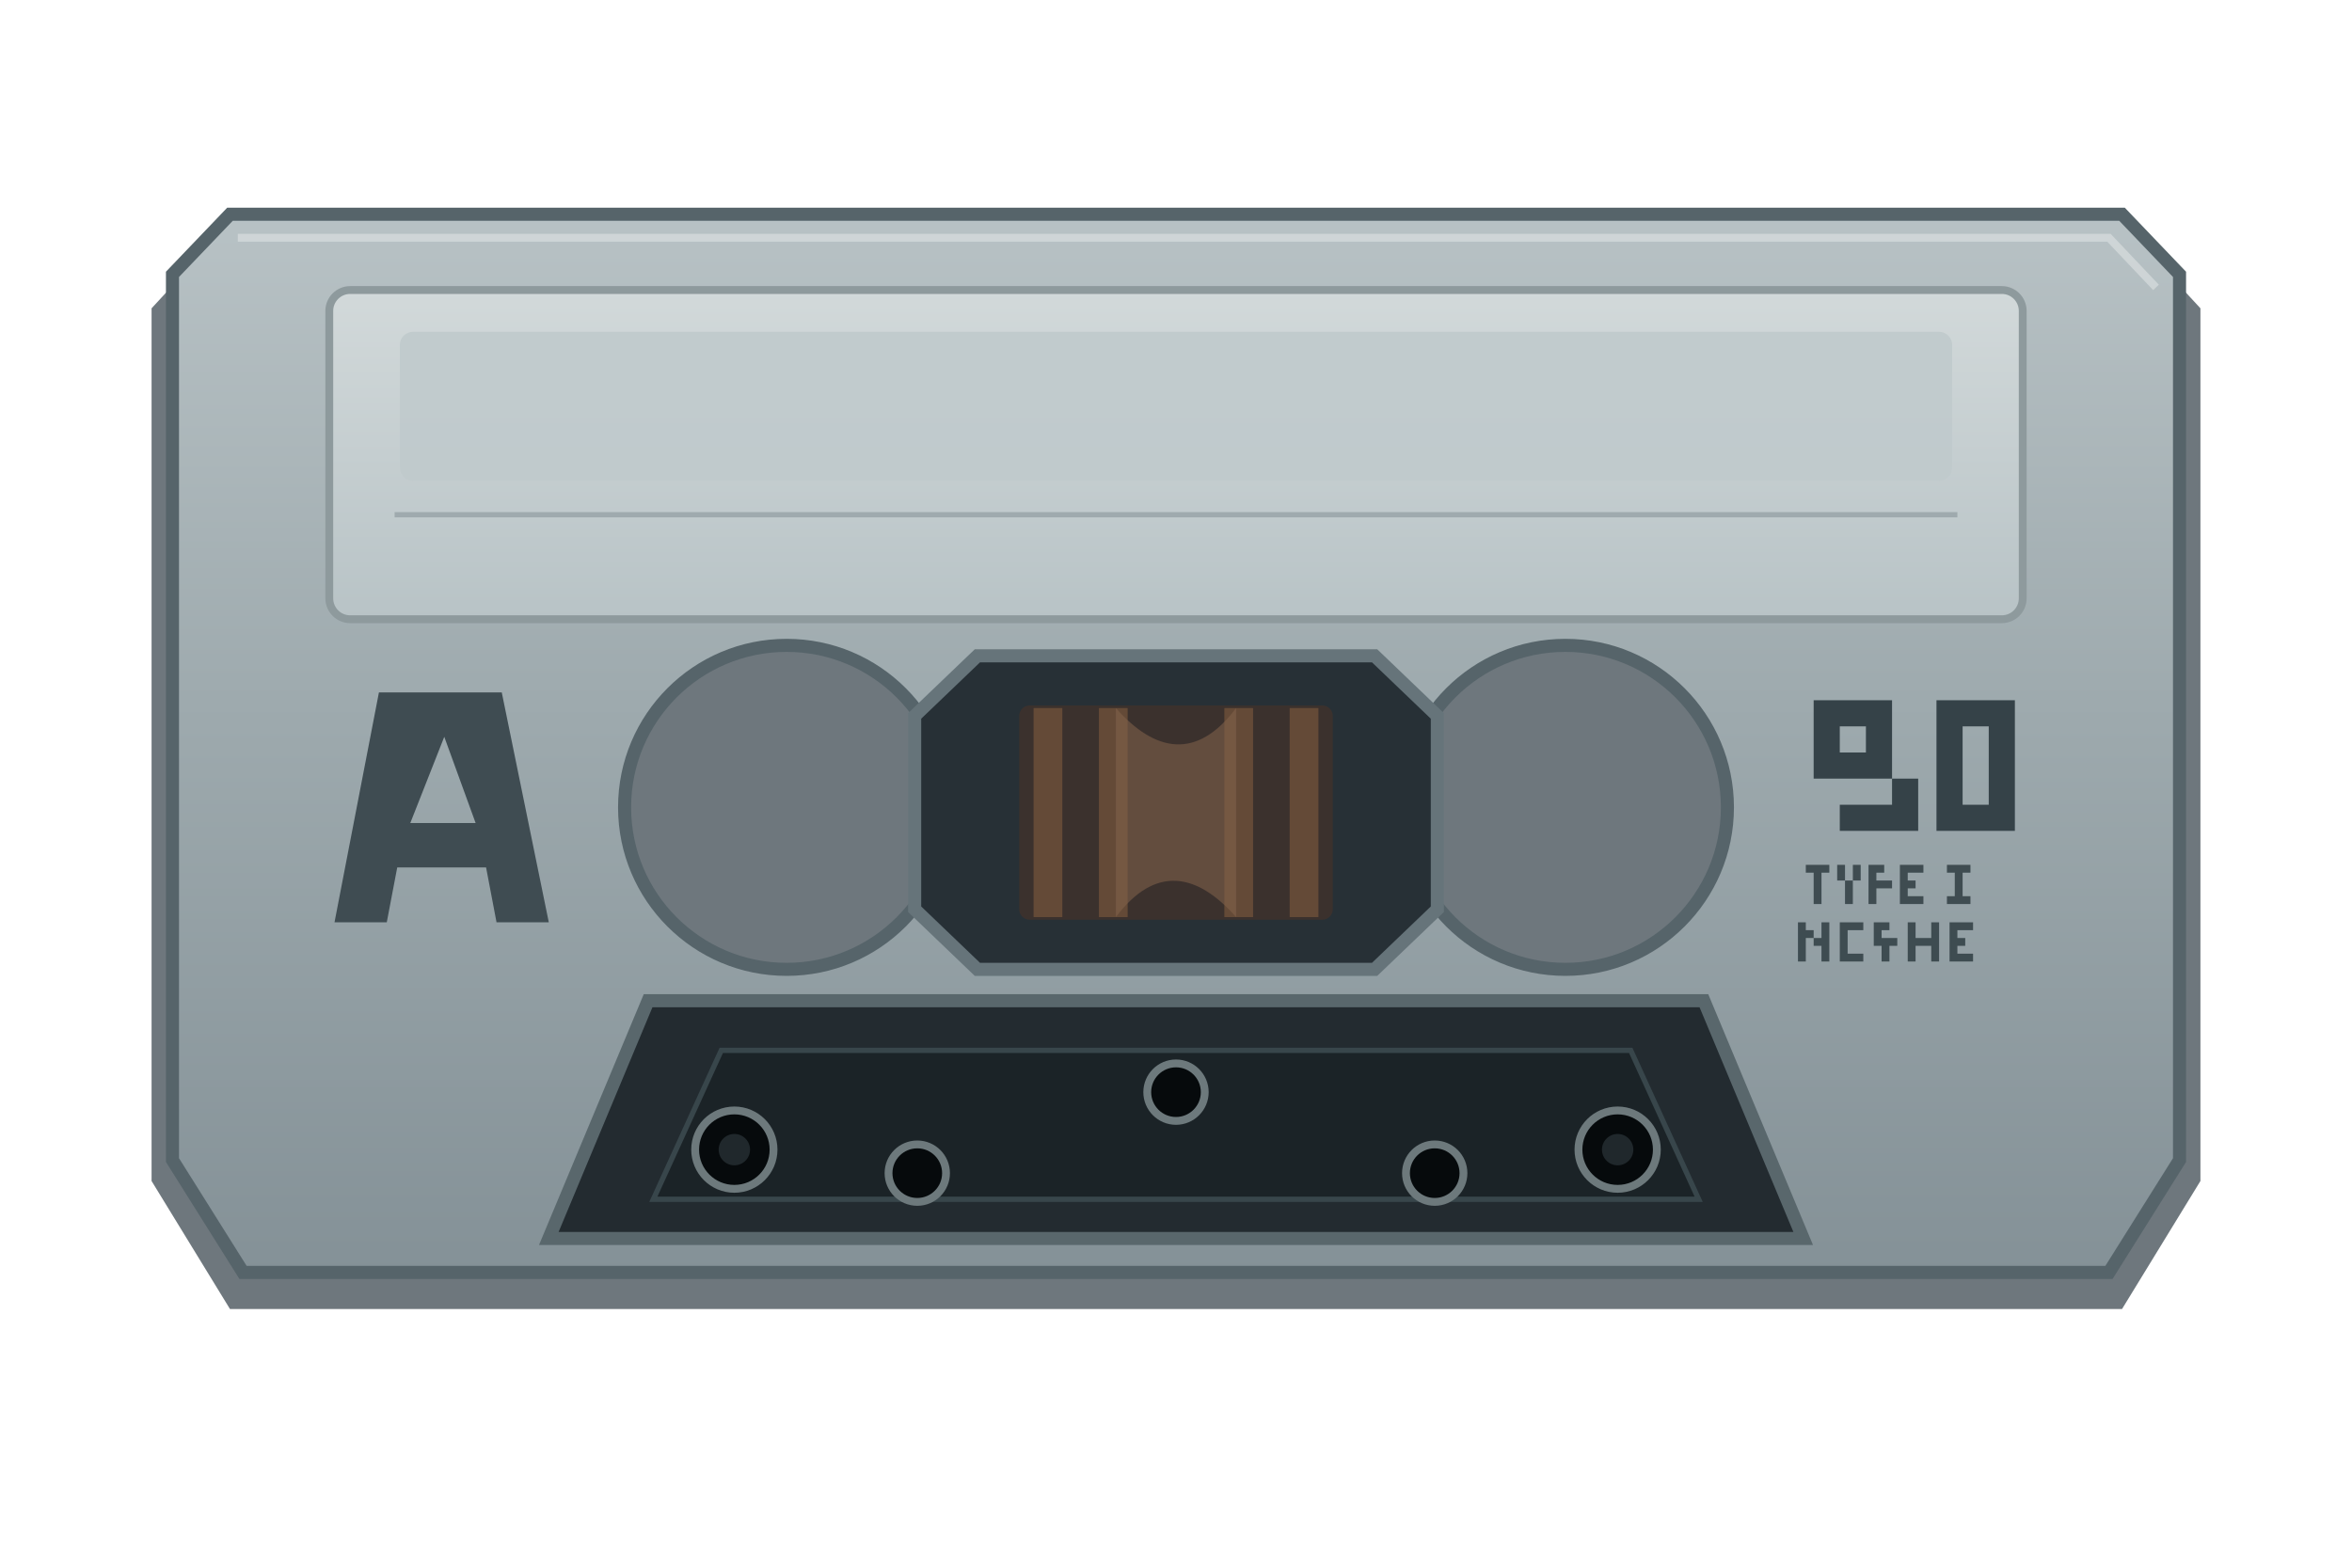
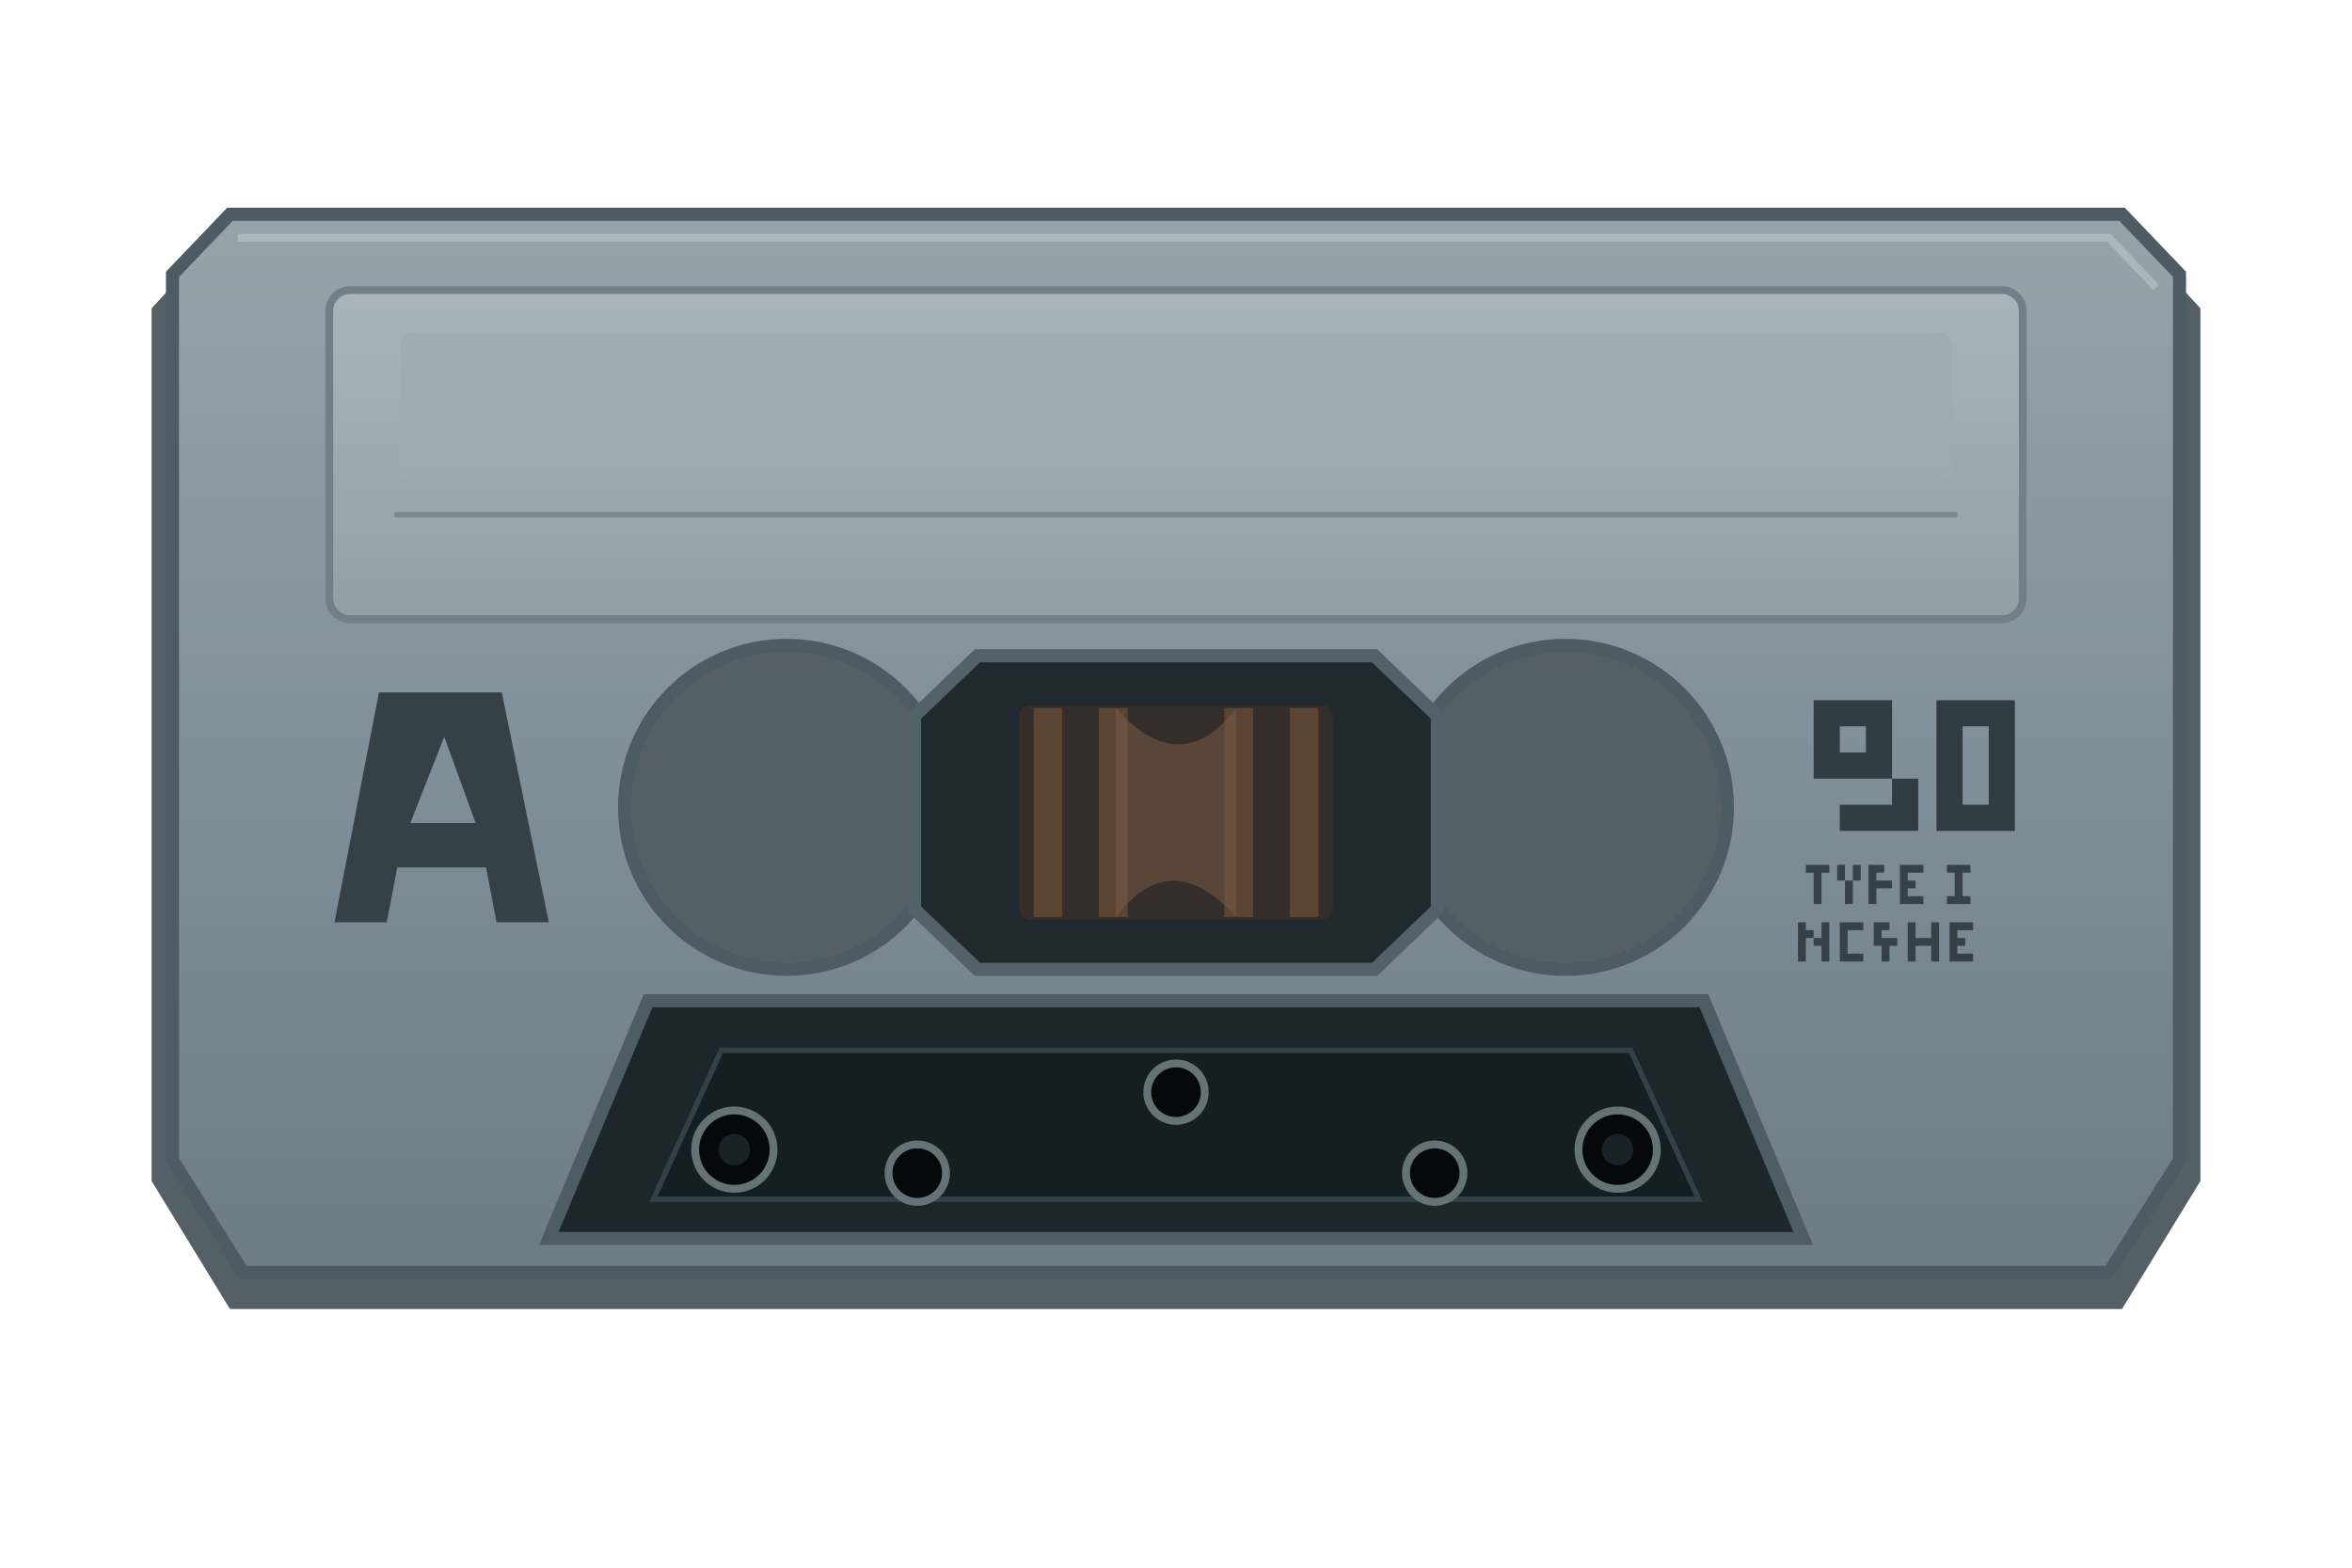
<svg xmlns="http://www.w3.org/2000/svg" width="900" height="600" viewBox="0 0 900 600">
  <defs>
    <linearGradient id="body" x1="0" y1="0" x2="0" y2="1">
-       <stop offset="0" stop-color="#b8c2c5" />
-       <stop offset=".46" stop-color="#9eaaae" />
-       <stop offset="1" stop-color="#849197" />
+       <stop offset="0" stop-color="#96a4aa" />
+       <stop offset=".46" stop-color="#82929a" />
+       <stop offset="1" stop-color="#6c7c84" />
    </linearGradient>
    <linearGradient id="label" x1="0" y1="0" x2="0" y2="1">
-       <stop offset="0" stop-color="#d2d9da" />
-       <stop offset="1" stop-color="#b8c3c6" />
+       <stop offset="0" stop-color="#a9b5bb" />
+       <stop offset="1" stop-color="#929fa5" />
    </linearGradient>
  </defs>
-   <path d="M82 92H818L842 118V452L812 501H88L58 452V118Z" fill="#455158" opacity=".78" />
-   <path fill="url(#body)" fill-rule="evenodd" stroke="#56646a" stroke-width="5" d="M88 82H812L834 105V444L807 487H93L66 444V105Z        M239 309a62 62 0 1 0 124 0a62 62 0 1 0-124 0        M537 309a62 62 0 1 0 124 0a62 62 0 1 0-124 0" />
-   <path d="M91 91H807L825 110" fill="none" stroke="#e4e8e8" stroke-width="3" opacity=".52" />
-   <rect x="126" y="111" width="648" height="126" rx="8" fill="url(#label)" stroke="#8e9a9d" stroke-width="3" />
-   <rect x="153" y="127" width="594" height="57" rx="5" fill="#c0cacc" opacity=".88" />
-   <path d="M151 197H749" stroke="#879397" stroke-width="2" opacity=".58" />
-   <path d="M374 251H526L550 274V348L526 371H374L350 348V274Z" fill="#273036" stroke="#66747a" stroke-width="5" />
-   <rect x="390" y="270" width="120" height="82" rx="4" fill="#3b312d" />
-   <path d="M401 271v80M426 271v80M474 271v80M499 271v80" stroke="#74533a" stroke-width="11" opacity=".72" />
-   <path d="M427 271c15 17 31 20 46 0v80c-15-17-31-20-46 0Z" fill="#82624b" opacity=".56" />
-   <path fill="#3f4c52" d="M145 265h47l18 88h-20l-4-21h-34l-4 21h-20Zm12 50h25l-12-33Z" />
-   <path fill="#354248" d="M694 268h10v10h-10Zm10 0h10v10h-10Zm10 0h10v10h-10Zm-20 10h10v10h-10Zm20 0h10v10h-10Zm-20 10h10v10h-10Zm10 0h10v10h-10Zm10 0h10v10h-10Zm10 10h10v10h-10Zm-20 10h10v10h-10Zm10 0h10v10h-10Zm10 0h10v10h-10Zm17-40h10v10h-10Zm10 0h10v10h-10Zm10 0h10v10h-10Zm-20 10h10v10h-10Zm20 0h10v10h-10Zm-20 10h10v10h-10Zm20 0h10v10h-10Zm-20 10h10v10h-10Zm20 0h10v10h-10Zm-20 10h10v10h-10Zm10 0h10v10h-10Zm10 0h10v10h-10Z" />
-   <g fill="#354248" opacity=".9">
+   <path d="M82 92H818L842 118V452L812 501H88L58 452V118Z" fill="#354249" opacity=".84" />
+   <path fill="url(#body)" fill-rule="evenodd" stroke="#4d5c62" stroke-width="5" d="M88 82H812L834 105V444L807 487H93L66 444V105Z        M239 309a62 62 0 1 0 124 0a62 62 0 1 0-124 0        M537 309a62 62 0 1 0 124 0a62 62 0 1 0-124 0" />
+   <path d="M91 91H807L825 110" fill="none" stroke="#cbd2d4" stroke-width="3" opacity=".43" />
+   <rect x="126" y="111" width="648" height="126" rx="8" fill="url(#label)" stroke="#718087" stroke-width="3" />
+   <rect x="153" y="127" width="594" height="57" rx="5" fill="#9eabb0" opacity=".86" />
+   <path d="M151 197H749" stroke="#68777d" stroke-width="2" opacity=".62" />
+   <path d="M374 251H526L550 274V348L526 371H374L350 348V274Z" fill="#20292e" stroke="#536168" stroke-width="5" />
+   <rect x="390" y="270" width="120" height="82" rx="4" fill="#342d2a" />
+   <path d="M401 271v80M426 271v80M474 271v80M499 271v80" stroke="#6a4c36" stroke-width="11" opacity=".74" />
+   <path d="M427 271c15 17 31 20 46 0v80c-15-17-31-20-46 0Z" fill="#795b47" opacity=".54" />
+   <path fill="#344147" d="M145 265h47l18 88h-20l-4-21h-34l-4 21h-20Zm12 50h25l-12-33Z" />
+   <path fill="#2f3c42" d="M694 268h10v10h-10Zm10 0h10v10h-10Zm10 0h10v10h-10Zm-20 10h10v10h-10Zm20 0h10v10h-10Zm-20 10h10v10h-10Zm10 0h10v10h-10Zm10 0h10v10h-10Zm10 10h10v10h-10Zm-20 10h10v10h-10Zm10 0h10v10h-10Zm10 0h10v10h-10Zm17-40h10v10h-10Zm10 0h10v10h-10Zm10 0h10v10h-10Zm-20 10h10v10h-10Zm20 0h10v10h-10Zm-20 10h10v10h-10Zm20 0h10v10h-10Zm-20 10h10v10h-10Zm20 0h10v10h-10Zm-20 10h10v10h-10Zm10 0h10v10h-10Zm10 0h10v10h-10Z" />
+   <g fill="#2f3c42" opacity=".92">
    <path d="M691 331h9v3h-3v12h-3v-12h-3Zm12 0h3v6h3v-6h3v6h-3v9h-3v-9h-3Zm12 0h6v3h-3v3h6v3h-6v6h-3Zm12 0h9v3h-6v3h3v3h-3v3h6v3h-9Zm18 0h9v3h-3v9h3v3h-9v-3h3v-9h-3Z" />
    <path d="M688 353h3v3h3v3h3v-6h3v15h-3v-6h-3v-3h-3v9h-3Zm16 0h9v3h-6v9h6v3h-9Zm13 0h6v3h-3v3h6v3h-3v6h-3v-6h-3Zm13 0h3v6h6v-6h3v15h-3v-6h-6v6h-3Zm16 0h9v3h-6v3h3v3h-3v3h6v3h-9Z" />
  </g>
-   <path d="M248 383H652L690 474H210Z" fill="#232b30" stroke="#59676c" stroke-width="5" />
-   <path d="M276 402H624L650 459H250Z" fill="#1b2327" stroke="#38464b" stroke-width="2" />
-   <g fill="#060a0c" stroke="#6d797c" stroke-width="3">
+   <path d="M248 383H652L690 474H210Z" fill="#1c262b" stroke="#4e5d63" stroke-width="5" />
+   <path d="M276 402H624L650 459H250Z" fill="#151e22" stroke="#334147" stroke-width="2" />
+   <g fill="#05090b" stroke="#657276" stroke-width="3">
    <circle cx="281" cy="440" r="15" />
    <circle cx="351" cy="449" r="11" />
    <circle cx="450" cy="418" r="11" />
    <circle cx="549" cy="449" r="11" />
    <circle cx="619" cy="440" r="15" />
  </g>
-   <g fill="#20282c">
+   <g fill="#192226">
    <circle cx="281" cy="440" r="6" />
    <circle cx="619" cy="440" r="6" />
  </g>
</svg>
